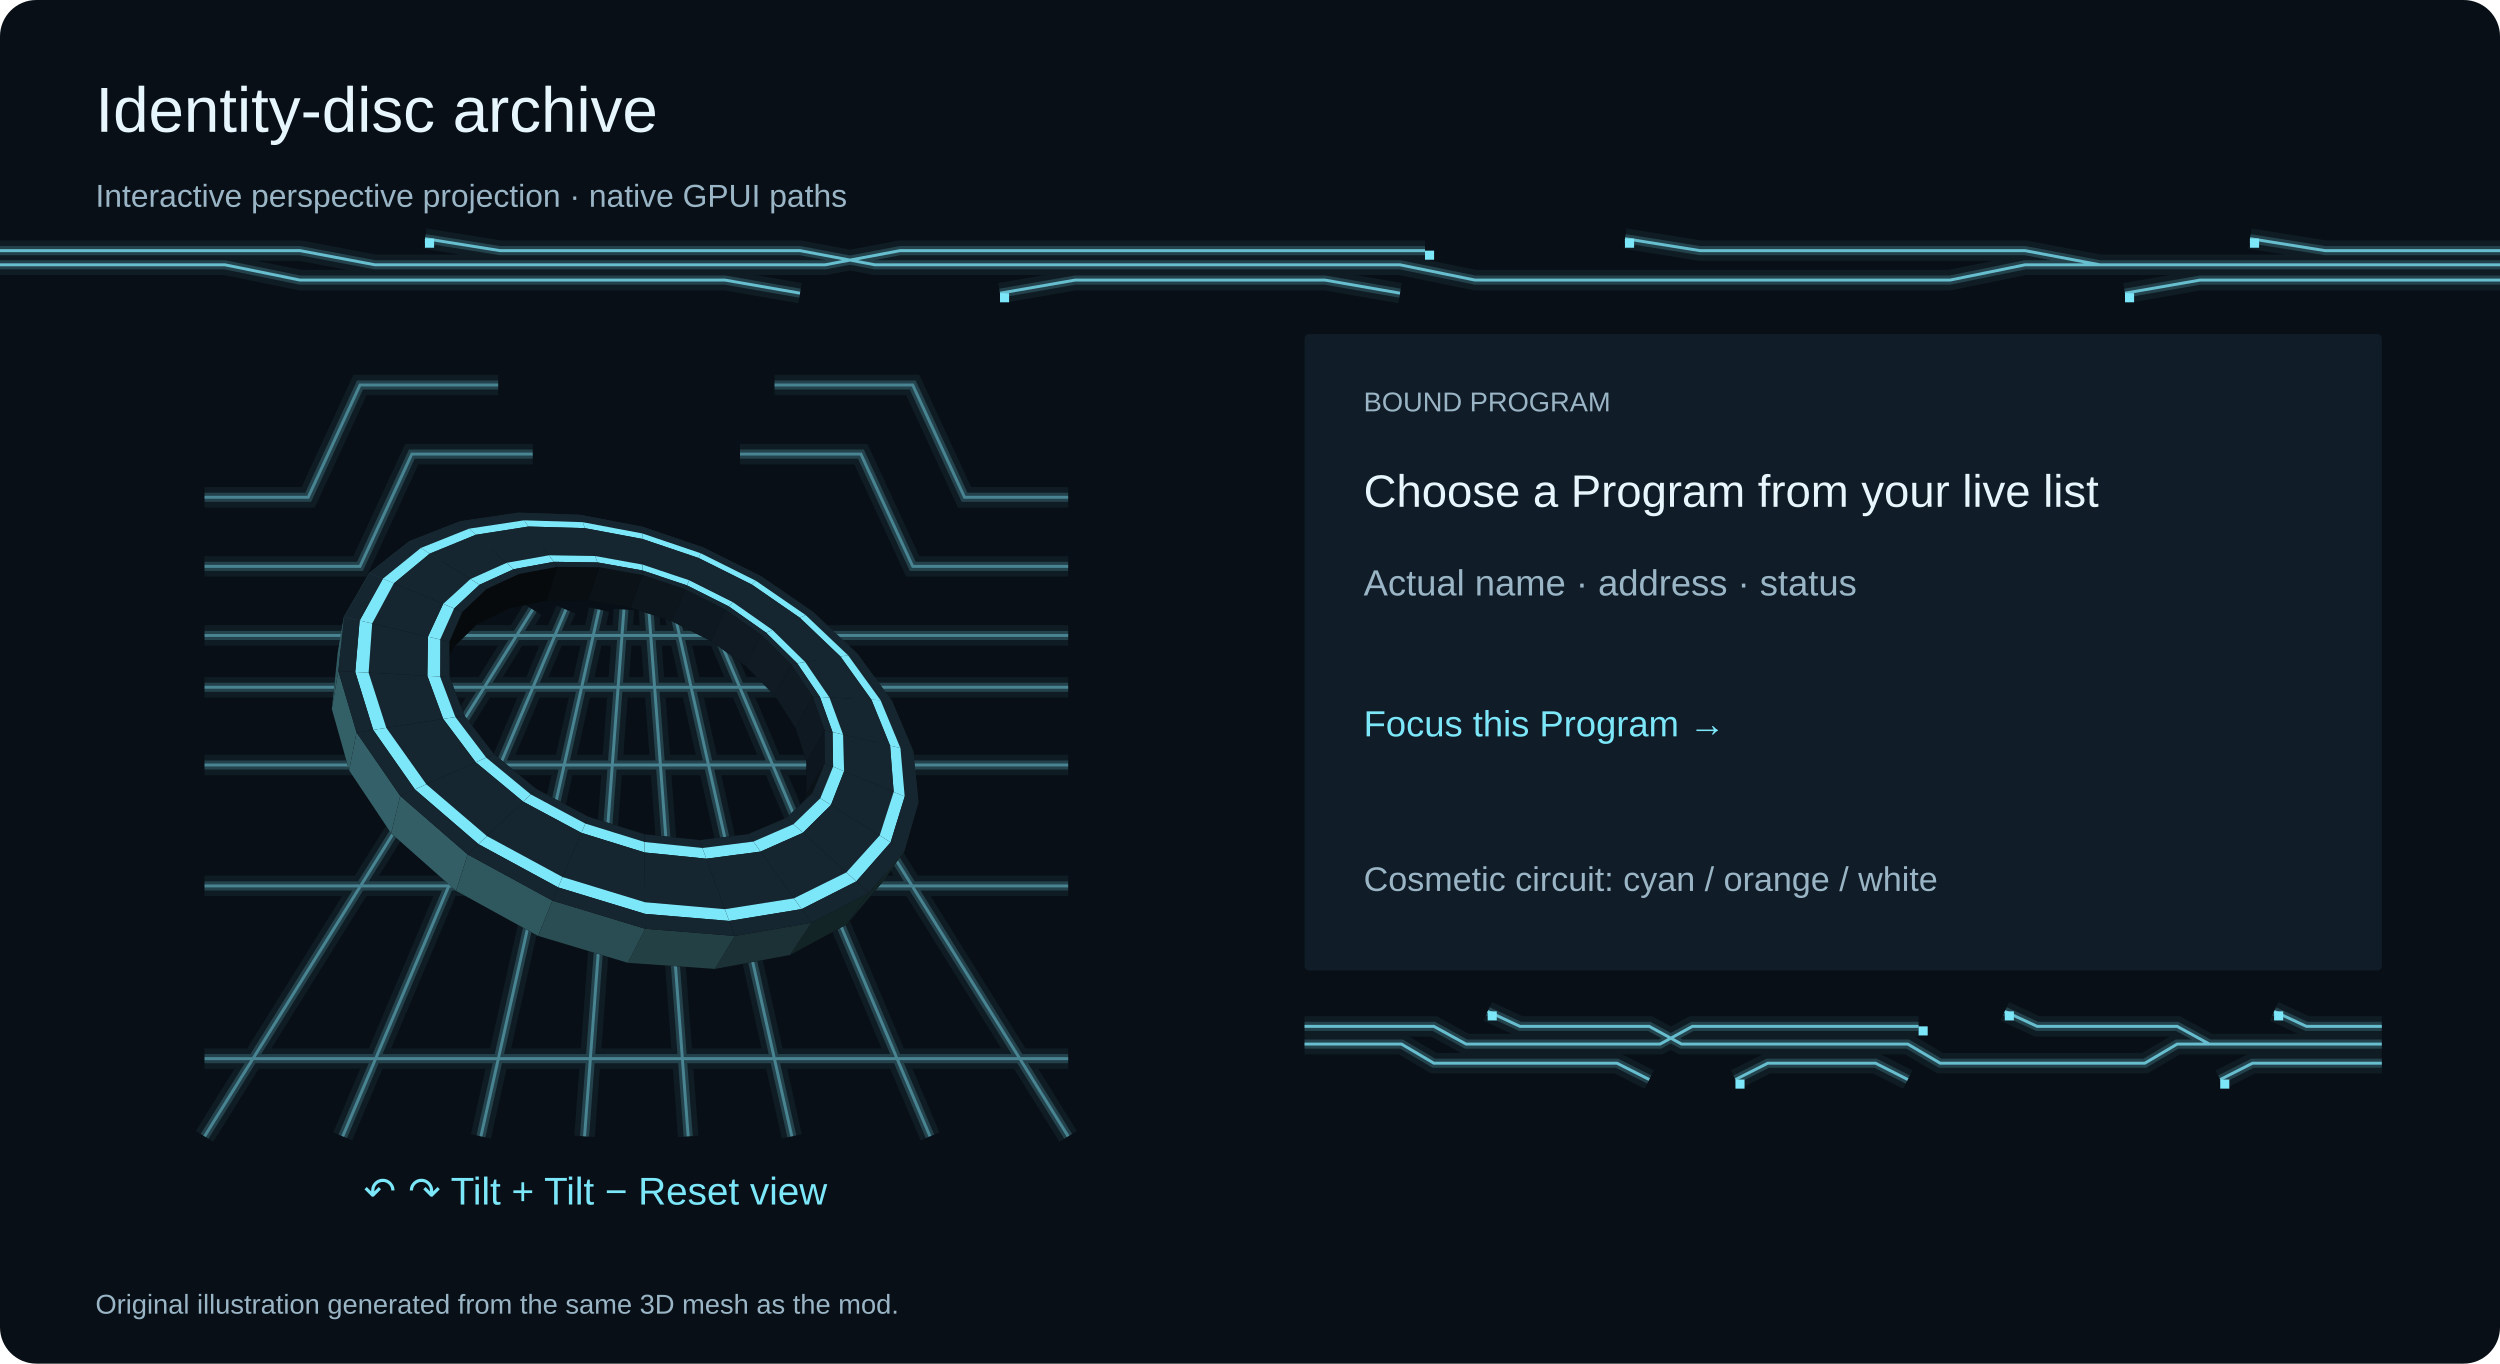
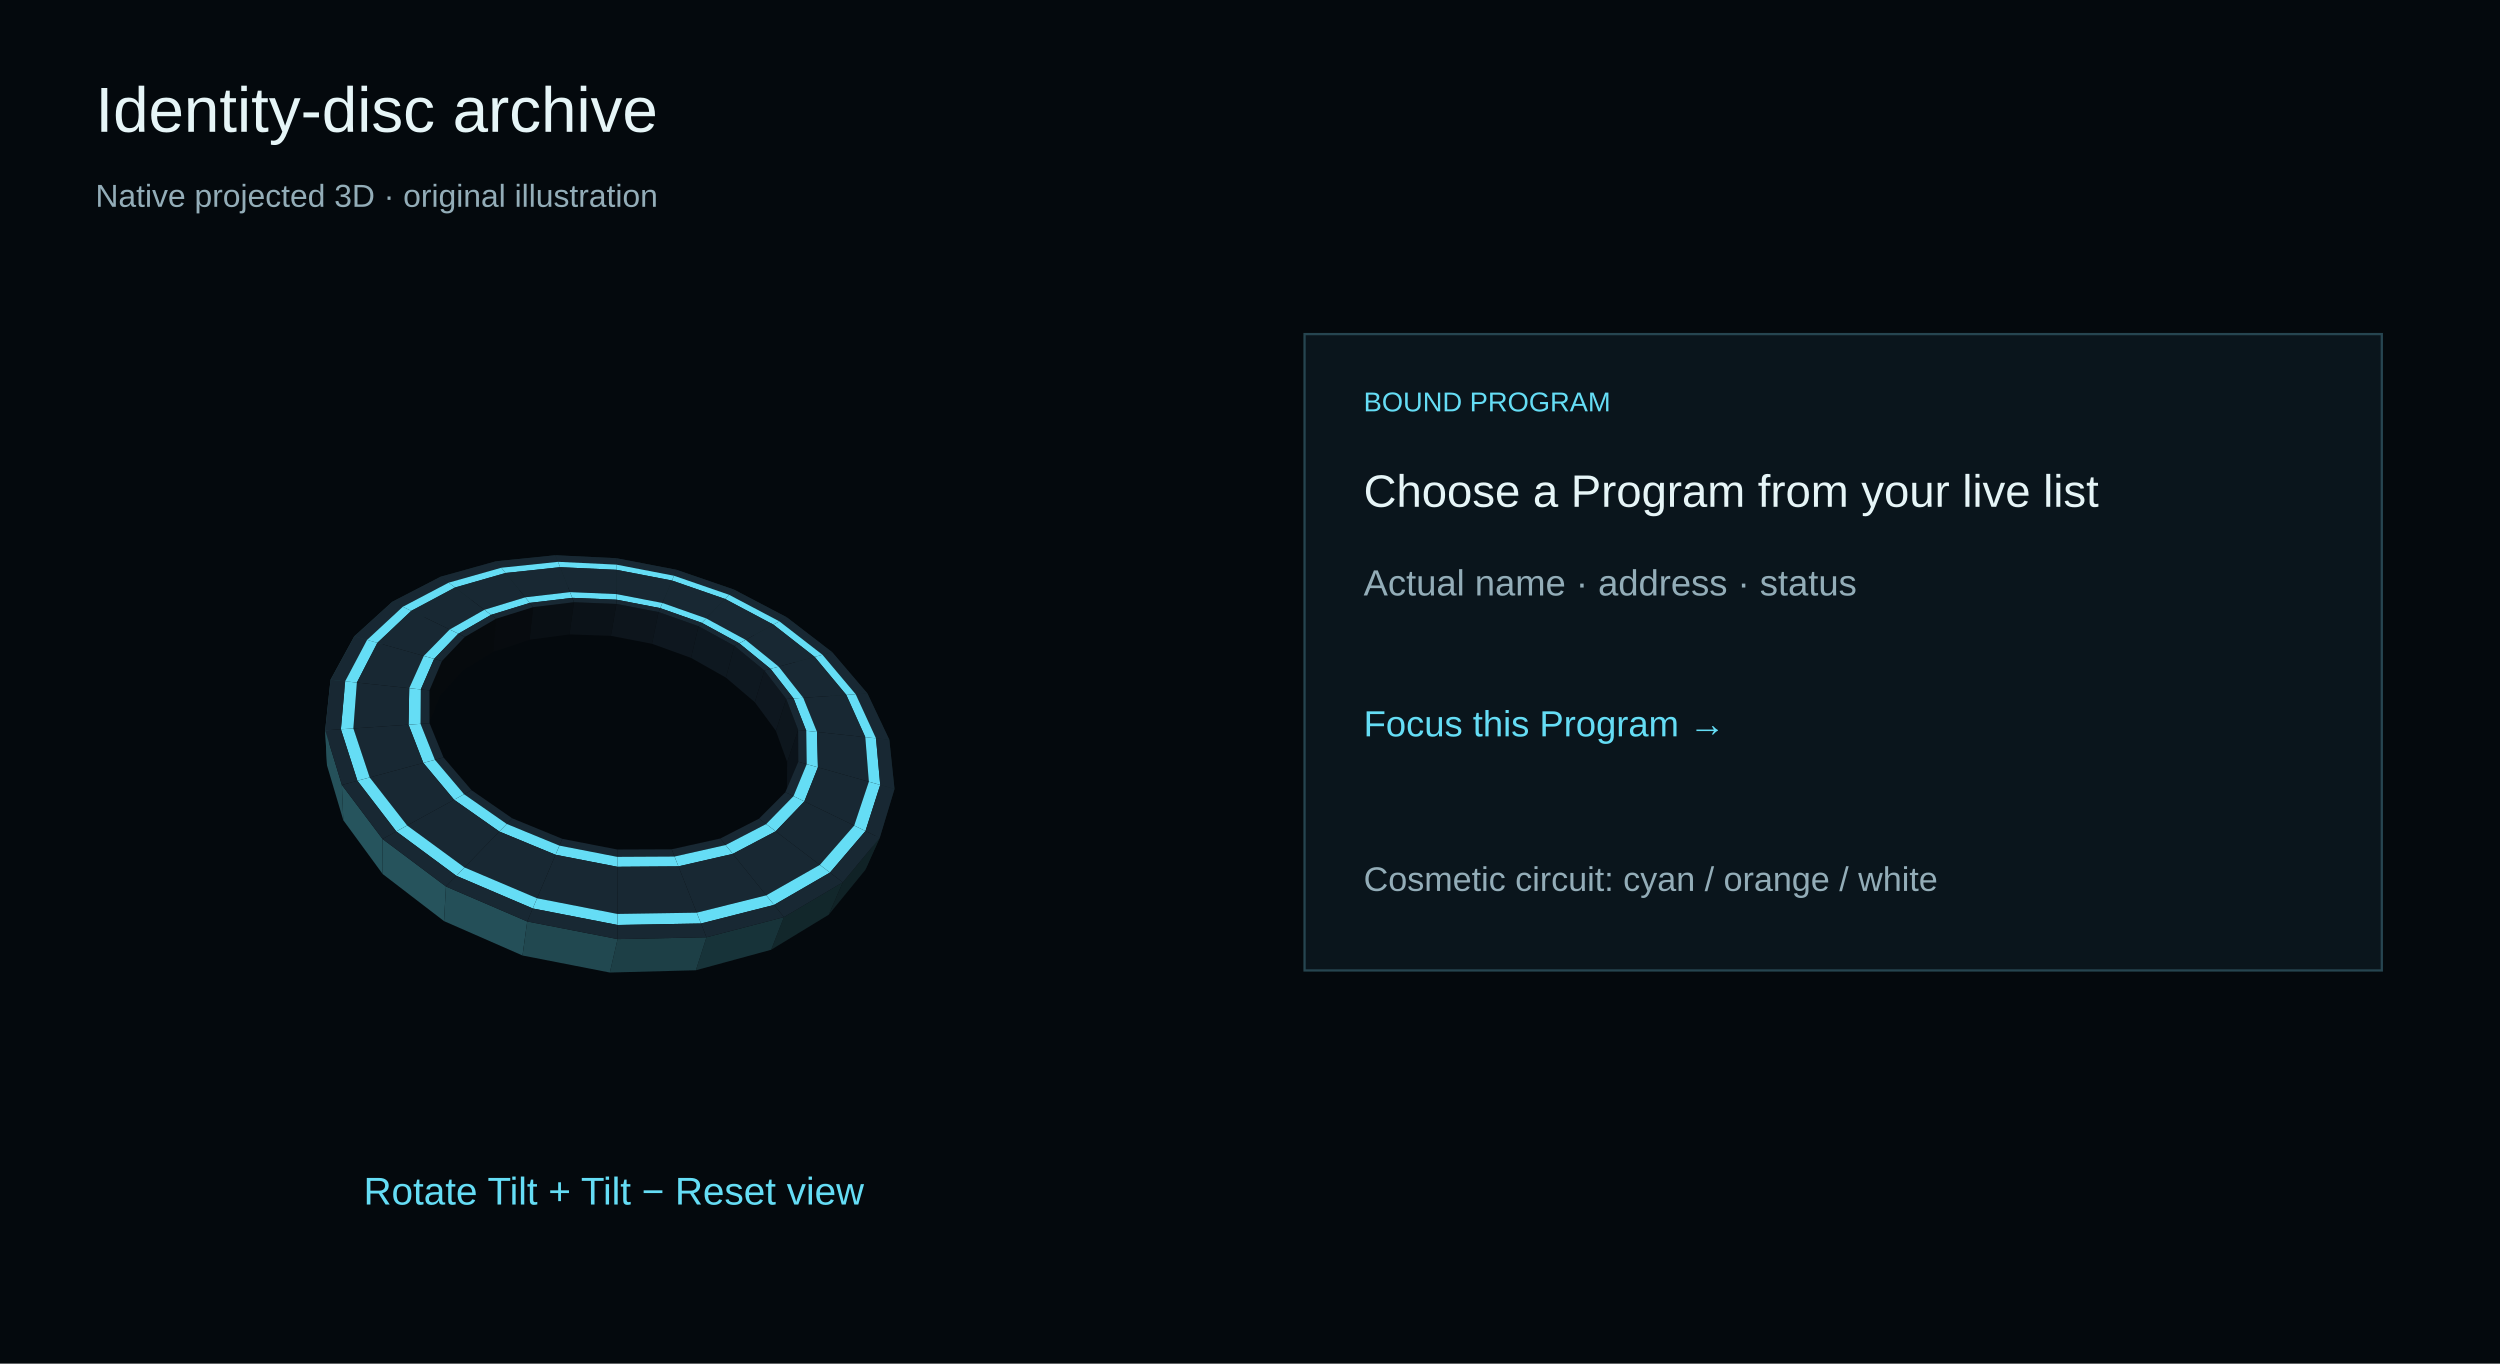
<svg xmlns="http://www.w3.org/2000/svg" width="1100" height="600">
-   <rect width="1100" height="600" rx="16" fill="#080f16" />
-   <text x="42" y="58" fill="#e7f6fc" font-family="Arial,sans-serif" font-size="28">Identity-disc archive</text>
-   <text x="42" y="91" fill="#9ab5c5" font-family="Arial,sans-serif" font-size="14">Interactive perspective projection · native GPUI paths</text>
-   <path d="M0 110.28L132 110.28L165 116.52L363 116.52L396 110.28L627 110.28M0 116.52L99 116.52L132 123.24L319 123.24L352 129M187 105L220 110.28L352 110.28L385 116.52L616 116.52L649 123.24L858 123.24L891 116.52L1100 116.52M440 129L473 123.24L583 123.24L616 129M715 105L748 110.28L891 110.28L924 116.52M935 129L968 123.24L1100 123.24M990 105L1023 110.28L1100 110.28" fill="none" stroke="#7de7fa" stroke-width="9" opacity="0.06" />
-   <path d="M0 110.28L132 110.28L165 116.52L363 116.52L396 110.28L627 110.28M0 116.52L99 116.52L132 123.24L319 123.24L352 129M187 105L220 110.28L352 110.28L385 116.52L616 116.52L649 123.24L858 123.24L891 116.52L1100 116.52M440 129L473 123.24L583 123.24L616 129M715 105L748 110.28L891 110.28L924 116.52M935 129L968 123.24L1100 123.24M990 105L1023 110.28L1100 110.28" fill="none" stroke="#7de7fa" stroke-width="4" opacity="0.19" />
-   <path d="M0 110.28L132 110.28L165 116.52L363 116.52L396 110.28L627 110.28M0 116.52L99 116.52L132 123.24L319 123.24L352 129M187 105L220 110.28L352 110.28L385 116.52L616 116.52L649 123.24L858 123.24L891 116.52L1100 116.52M440 129L473 123.24L583 123.24L616 129M715 105L748 110.28L891 110.28L924 116.52M935 129L968 123.24L1100 123.24M990 105L1023 110.28L1100 110.28" fill="none" stroke="#7de7fa" stroke-width="1.3" opacity="0.75" />
-   <rect x="627" y="110.28" width="4" height="4" fill="#7de7fa" />
-   <rect x="187" y="105" width="4" height="4" fill="#7de7fa" />
-   <rect x="715" y="105" width="4" height="4" fill="#7de7fa" />
-   <rect x="440" y="129" width="4" height="4" fill="#7de7fa" />
-   <rect x="990" y="105" width="4" height="4" fill="#7de7fa" />
-   <rect x="935" y="129" width="4" height="4" fill="#7de7fa" />
-   <path d="M234.4 268.2L90 500M248.992 268.2L150.8 500M263.584 268.2L211.6 500M274.528 268.2L257.2 500M285.472 268.2L302.8 500M296.416 268.2L348.4 500M311.008 268.2L409.2 500M325.6 268.2L470 500M90 279.6L470 279.6M90 302.4L470 302.4M90 336.6L470 336.6M90 389.8L470 389.8M90 465.8L470 465.8M90 249.2L158.4 249.2L181.2 199.8L234.4 199.8M325.6 199.8L378.8 199.8L401.6 249.2L470 249.2M90 218.8L135.6 218.8L158.4 169.4L219.2 169.4M340.8 169.4L401.6 169.4L424.4 218.8L470 218.8" fill="none" stroke="#7de7fa" stroke-width="9" opacity="0.06" />
-   <path d="M234.4 268.2L90 500M248.992 268.2L150.8 500M263.584 268.2L211.6 500M274.528 268.2L257.2 500M285.472 268.2L302.8 500M296.416 268.2L348.4 500M311.008 268.2L409.2 500M325.6 268.2L470 500M90 279.6L470 279.6M90 302.4L470 302.4M90 336.6L470 336.6M90 389.8L470 389.8M90 465.8L470 465.8M90 249.2L158.4 249.2L181.2 199.8L234.4 199.8M325.6 199.8L378.8 199.8L401.6 249.2L470 249.2M90 218.8L135.6 218.8L158.4 169.4L219.2 169.4M340.8 169.4L401.6 169.4L424.4 218.8L470 218.8" fill="none" stroke="#7de7fa" stroke-width="4" opacity="0.19" />
-   <path d="M234.4 268.2L90 500M248.992 268.2L150.8 500M263.584 268.2L211.6 500M274.528 268.2L257.2 500M285.472 268.2L302.8 500M296.416 268.2L348.4 500M311.008 268.2L409.2 500M325.6 268.2L470 500M90 279.6L470 279.6M90 302.4L470 302.4M90 336.6L470 336.6M90 389.8L470 389.8M90 465.8L470 465.8M90 249.2L158.4 249.2L181.2 199.8L234.4 199.8M325.6 199.8L378.8 199.8L401.6 249.2L470 249.2M90 218.8L135.6 218.8L158.4 169.4L219.2 169.4M340.8 169.4L401.6 169.4L424.4 218.8L470 218.8" fill="none" stroke="#7de7fa" stroke-width="1.3" opacity="0.4" />
-   <path d="M574 451.6L630.88 451.6L645.1 459.4L730.42 459.4L744.64 451.6L844.18 451.6M574 459.4L616.66 459.4L630.88 467.8L711.46 467.8L725.68 475M654.58 445L668.8 451.6L725.68 451.6L739.9 459.4L839.44 459.4L853.66 467.8L943.72 467.8L957.94 459.4L1048 459.4M763.6 475L777.82 467.8L825.22 467.8L839.44 475M882.1 445L896.32 451.6L957.94 451.6L972.16 459.4M976.9 475L991.12 467.8L1048 467.8M1000.6 445L1014.82 451.6L1048 451.6" fill="none" stroke="#7de7fa" stroke-width="9" opacity="0.06" />
-   <path d="M574 451.6L630.88 451.6L645.1 459.4L730.42 459.4L744.64 451.6L844.18 451.6M574 459.4L616.66 459.4L630.88 467.8L711.46 467.8L725.68 475M654.58 445L668.8 451.6L725.68 451.6L739.9 459.4L839.44 459.4L853.66 467.8L943.72 467.8L957.94 459.4L1048 459.4M763.6 475L777.82 467.8L825.22 467.8L839.44 475M882.1 445L896.32 451.6L957.94 451.6L972.16 459.4M976.9 475L991.12 467.8L1048 467.8M1000.6 445L1014.82 451.6L1048 451.6" fill="none" stroke="#7de7fa" stroke-width="4" opacity="0.19" />
-   <path d="M574 451.6L630.88 451.6L645.1 459.4L730.42 459.4L744.64 451.6L844.18 451.6M574 459.4L616.66 459.4L630.88 467.8L711.46 467.8L725.68 475M654.58 445L668.8 451.6L725.68 451.6L739.9 459.4L839.44 459.4L853.66 467.8L943.72 467.8L957.94 459.4L1048 459.4M763.6 475L777.82 467.8L825.22 467.8L839.44 475M882.1 445L896.32 451.6L957.94 451.6L972.16 459.4M976.9 475L991.12 467.8L1048 467.8M1000.6 445L1014.82 451.6L1048 451.6" fill="none" stroke="#7de7fa" stroke-width="1.3" opacity="0.75" />
-   <rect x="844.18" y="451.6" width="4" height="4" fill="#7de7fa" />
-   <rect x="654.58" y="445" width="4" height="4" fill="#7de7fa" />
-   <rect x="882.1" y="445" width="4" height="4" fill="#7de7fa" />
-   <rect x="763.6" y="475" width="4" height="4" fill="#7de7fa" />
-   <rect x="1000.6" y="445" width="4" height="4" fill="#7de7fa" />
-   <rect x="976.9" y="475" width="4" height="4" fill="#7de7fa" />
-   <g transform="translate(90,120)">
-     <polygon points="187.478,125.712 213.73,134.542 219.388,120.848 192.579,111.745" fill="#132427" />
-     <polygon points="213.73,134.542 238.473,146.96 244.722,133.459 219.388,120.848" fill="#132427" />
-     <polygon points="160.612,120.837 187.478,125.712 192.579,111.745 165.188,106.518" fill="#132427" />
-     <polygon points="238.473,146.96 260.814,162.596 267.684,149.211 244.722,133.459" fill="#132427" />
-     <polygon points="192.579,111.745 219.388,120.848 218.289,123.423 192.601,114.716" fill="#162630" />
-     <polygon points="219.388,120.848 244.722,133.459 242.552,135.52 218.289,123.423" fill="#162630" />
-     <polygon points="187.329,147.282 205.704,153.381 213.73,134.542 187.478,125.712" fill="#060a0d" />
-     <polygon points="205.704,153.381 222.957,162.137 238.473,146.96 213.73,134.542" fill="#060a0d" />
-     <polygon points="192.601,114.716 218.289,123.423 217.397,125.516 192.618,117.129" fill="#7de7fa" />
-     <polygon points="218.289,123.423 242.552,135.52 240.79,137.193 217.397,125.516" fill="#7de7fa" />
-     <polygon points="165.188,106.518 192.579,111.745 192.601,114.716 166.38,109.762" fill="#162630" />
-     <polygon points="168.649,144.144 187.329,147.282 187.478,125.712 160.612,120.837" fill="#060a0d" />
-     <polygon points="244.722,133.459 267.684,149.211 264.495,150.633 242.552,135.52" fill="#162630" />
-     <polygon points="222.957,162.137 238.295,173.188 260.814,162.596 238.473,146.96" fill="#060a0d" />
-     <polygon points="134.108,120.3 160.612,120.837 165.188,106.518 138.193,105.563" fill="#132427" />
-     <polygon points="166.38,109.762 192.601,114.716 192.618,117.129 167.346,112.392" fill="#7de7fa" />
-     <polygon points="242.552,135.52 264.495,150.633 261.909,151.787 240.79,137.193" fill="#7de7fa" />
-     <polygon points="260.814,162.596 279.781,181.03 287.296,167.689 267.684,149.211" fill="#132427" />
-     <polygon points="192.618,117.129 217.397,125.516 213.221,135.305 192.701,128.407" fill="#162630" />
-     <polygon points="217.397,125.516 240.79,137.193 232.555,145.013 213.221,135.305" fill="#162630" />
-     <polygon points="150.529,144.22 168.649,144.144 160.612,120.837 134.108,120.3" fill="#060a0d" />
-     <polygon points="238.295,173.188 250.924,186.096 279.781,181.03 260.814,162.596" fill="#060a0d" />
-     <polygon points="138.193,105.563 165.188,106.518 166.38,109.762 140.601,108.936" fill="#162630" />
-     <polygon points="267.684,149.211 287.296,167.689 283.157,168.339 264.495,150.633" fill="#162630" />
-     <polygon points="167.346,112.392 192.618,117.129 192.701,128.407 171.848,124.646" fill="#162630" />
-     <polygon points="240.79,137.193 261.909,151.787 249.866,157.159 232.555,145.013" fill="#162630" />
-     <polygon points="140.601,108.936 166.38,109.762 167.346,112.392 142.549,111.666" fill="#7de7fa" />
-     <polygon points="264.495,150.633 283.157,168.339 279.808,168.865 261.909,151.787" fill="#7de7fa" />
-     <polygon points="192.734,132.986 211.523,139.285 205.704,153.381 187.329,147.282" fill="#0d151d" />
-     <polygon points="211.523,139.285 229.212,148.187 222.957,162.137 205.704,153.381" fill="#0e1820" />
-     <polygon points="192.701,128.407 213.221,135.305 212.256,137.567 192.72,131.01" fill="#7de7fa" />
-     <polygon points="213.221,135.305 232.555,145.013 230.654,146.817 212.256,137.567" fill="#7de7fa" />
-     <polygon points="109.114,124.491 134.108,120.3 138.193,105.563 112.747,109.286" fill="#142629" />
-     <polygon points="173.669,129.602 192.734,132.986 187.329,147.282 168.649,144.144" fill="#0b1218" />
-     <polygon points="229.212,148.187 244.996,159.331 238.295,173.188 222.957,162.137" fill="#101a23" />
-     <polygon points="192.72,131.01 212.256,137.567 211.523,139.285 192.734,132.986" fill="#162630" />
-     <polygon points="212.256,137.567 230.654,146.817 229.212,148.187 211.523,139.285" fill="#162630" />
-     <polygon points="279.781,181.03 294.279,201.72 302.443,188.363 287.296,167.689" fill="#132427" />
-     <polygon points="171.848,124.646 192.701,128.407 192.72,131.01 172.883,127.464" fill="#7de7fa" />
-     <polygon points="142.549,111.666 167.346,112.392 171.848,124.646 151.575,124.312" fill="#162630" />
-     <polygon points="232.555,145.013 249.866,157.159 247.097,158.394 230.654,146.817" fill="#7de7fa" />
-     <polygon points="261.909,151.787 279.808,168.865 264.3,171.301 249.866,157.159" fill="#162630" />
-     <polygon points="133.918,147.689 150.529,144.22 134.108,120.3 109.114,124.491" fill="#060a0d" />
-     <polygon points="250.924,186.096 260.046,200.317 294.279,201.72 279.781,181.03" fill="#060a0d" />
-     <polygon points="172.883,127.464 192.72,131.01 192.734,132.986 173.669,129.602" fill="#162630" />
-     <polygon points="230.654,146.817 247.097,158.394 244.996,159.331 229.212,148.187" fill="#162630" />
-     <polygon points="112.747,109.286 138.193,105.563 140.601,108.936 116.401,112.615" fill="#162630" />
-     <polygon points="155.204,129.395 173.669,129.602 168.649,144.144 150.529,144.22" fill="#080e12" />
-     <polygon points="287.296,167.689 302.443,188.363 297.459,188.095 283.157,168.339" fill="#162630" />
-     <polygon points="244.996,159.331 258.069,172.279 250.924,186.096 238.295,173.188" fill="#101b24" />
-     <polygon points="116.401,112.615 140.601,108.936 142.549,111.666 119.349,115.3" fill="#7de7fa" />
-     <polygon points="151.575,124.312 171.848,124.646 172.883,127.464 153.64,127.205" fill="#7de7fa" />
-     <polygon points="283.157,168.339 297.459,188.095 293.438,187.878 279.808,168.865" fill="#7de7fa" />
-     <polygon points="249.866,157.159 264.3,171.301 260.754,171.857 247.097,158.394" fill="#7de7fa" />
-     <polygon points="153.64,127.205 172.883,127.464 173.669,129.602 155.204,129.395" fill="#162630" />
-     <polygon points="247.097,158.394 260.754,171.857 258.069,172.279 244.996,159.331" fill="#162630" />
-     <polygon points="119.349,115.3 142.549,111.666 151.575,124.312 132.898,127.643" fill="#162630" />
-     <polygon points="279.808,168.865 293.438,187.878 274.967,186.885 264.3,171.301" fill="#162630" />
-     <polygon points="138.297,132.561 155.204,129.395 150.529,144.22 133.918,147.689" fill="#060a0d" />
-     <polygon points="258.069,172.279 267.612,186.489 260.046,200.317 250.924,186.096" fill="#101a23" />
-     <polygon points="87.022,133.749 109.114,124.491 112.747,109.286 90.264,118.064" fill="#1d363a" />
-     <polygon points="119.846,154.624 133.918,147.689 109.114,124.491 87.022,133.749" fill="#060a0d" />
-     <polygon points="260.046,200.317 264.879,215.164 303.071,223.912 294.279,201.72" fill="#060a0d" />
-     <polygon points="294.279,201.72 303.071,223.912 311.847,210.487 302.443,188.363" fill="#132427" />
-     <polygon points="132.898,127.643 151.575,124.312 153.64,127.205 135.974,130.446" fill="#7de7fa" />
-     <polygon points="264.3,171.301 274.967,186.885 270.776,186.66 260.754,171.857" fill="#7de7fa" />
-     <polygon points="135.974,130.446 153.64,127.205 155.204,129.395 138.297,132.561" fill="#162630" />
-     <polygon points="260.754,171.857 270.776,186.66 267.612,186.489 258.069,172.279" fill="#162630" />
-     <polygon points="90.264,118.064 112.747,109.286 116.401,112.615 95.149,121.124" fill="#162630" />
-     <polygon points="302.443,188.363 311.847,210.487 306.189,209.153 297.459,188.095" fill="#162630" />
-     <polygon points="95.149,121.124 116.401,112.615 119.349,115.3 99.076,123.584" fill="#7de7fa" />
-     <polygon points="297.459,188.095 306.189,209.153 301.643,208.08 293.438,187.878" fill="#7de7fa" />
-     <polygon points="123.999,139.197 138.297,132.561 133.918,147.689 119.846,154.624" fill="#060a0d" />
-     <polygon points="99.076,123.584 119.349,115.3 132.898,127.643 116.954,134.784" fill="#162630" />
-     <polygon points="267.612,186.489 272.812,201.281 264.879,215.164 260.046,200.317" fill="#0f1921" />
-     <polygon points="293.438,187.878 301.643,208.08 280.957,203.202 274.967,186.885" fill="#162630" />
-     <polygon points="116.954,134.784 132.898,127.643 135.974,130.446 120.973,137.301" fill="#7de7fa" />
-     <polygon points="274.967,186.885 280.957,203.202 276.31,202.106 270.776,186.66" fill="#7de7fa" />
-     <polygon points="120.973,137.301 135.974,130.446 138.297,132.561 123.999,139.197" fill="#162630" />
-     <polygon points="270.776,186.66 276.31,202.106 272.812,201.281 267.612,186.489" fill="#162630" />
-     <polygon points="109.412,164.925 119.846,154.624 87.022,133.749 69.513,148.262" fill="#060a0d" />
-     <polygon points="264.879,215.164 264.72,229.785 304.828,246.535 303.071,223.912" fill="#060a0d" />
-     <polygon points="69.513,148.262 87.022,133.749 90.264,118.064 72.458,132.129" fill="#25444a" />
-     <polygon points="303.071,223.912 304.828,246.535 314.124,232.998 311.847,210.487" fill="#132427" />
-     <polygon points="113.431,149.231 123.999,139.197 119.846,154.624 109.412,164.925" fill="#060a0d" />
-     <polygon points="272.812,201.281 272.93,215.804 264.72,229.785 264.879,215.164" fill="#0d161e" />
-     <polygon points="72.458,132.129 90.264,118.064 95.149,121.124 78.48,134.643" fill="#162630" />
-     <polygon points="78.48,134.643 95.149,121.124 99.076,123.584 83.299,136.654" fill="#7de7fa" />
-     <polygon points="311.847,210.487 314.124,232.998 308.063,230.468 306.189,209.153" fill="#162630" />
-     <polygon points="306.189,209.153 308.063,230.468 303.215,228.445 301.643,208.08" fill="#7de7fa" />
-     <polygon points="83.299,136.654 99.076,123.584 116.954,134.784 104.992,145.708" fill="#162630" />
-     <polygon points="301.643,208.08 303.215,228.445 281.407,219.342 280.957,203.202" fill="#162630" />
-     <polygon points="104.992,145.708 116.954,134.784 120.973,137.301 109.814,147.721" fill="#7de7fa" />
-     <polygon points="109.814,147.721 120.973,137.301 123.999,139.197 113.431,149.231" fill="#162630" />
-     <polygon points="280.957,203.202 281.407,219.342 276.563,217.32 276.31,202.106" fill="#7de7fa" />
-     <polygon points="276.31,202.106 276.563,217.32 272.93,215.804 272.812,201.281" fill="#162630" />
-     <polygon points="103.704,178.244 109.412,164.925 69.513,148.262 58.513,167.892" fill="#060a0d" />
-     <polygon points="264.72,229.785 259.058,243.156 298.293,268.108 304.828,246.535" fill="#060a0d" />
-     <polygon points="107.711,162.346 113.431,149.231 109.412,164.925 103.704,178.244" fill="#060a0d" />
-     <polygon points="272.93,215.804 267.411,229.036 259.058,243.156 264.72,229.785" fill="#0b1319" />
-     <polygon points="58.513,167.892 69.513,148.262 72.458,132.129 61.312,151.403" fill="#2b5057" />
-     <polygon points="304.828,246.535 298.293,268.108 307.929,254.418 314.124,232.998" fill="#132427" />
-     <polygon points="103.686,161.396 109.814,147.721 113.431,149.231 107.711,162.346" fill="#162630" />
-     <polygon points="98.298,160.126 104.992,145.708 109.814,147.721 103.686,161.396" fill="#7de7fa" />
-     <polygon points="276.563,217.32 270.923,231.236 267.411,229.036 272.93,215.804" fill="#162630" />
-     <polygon points="281.407,219.342 275.623,234.181 270.923,231.236 276.563,217.32" fill="#7de7fa" />
-     <polygon points="73.762,154.339 83.299,136.654 104.992,145.708 98.298,160.126" fill="#162630" />
-     <polygon points="303.215,228.445 297.048,247.602 275.623,234.181 281.407,219.342" fill="#162630" />
-     <polygon points="68.244,153.038 78.48,134.643 83.299,136.654 73.762,154.339" fill="#7de7fa" />
-     <polygon points="61.312,151.403 72.458,132.129 78.48,134.643 68.244,153.038" fill="#162630" />
-     <polygon points="308.063,230.468 301.87,250.622 297.048,247.602 303.215,228.445" fill="#7de7fa" />
-     <polygon points="314.124,232.998 307.929,254.418 301.87,250.622 308.063,230.468" fill="#162630" />
-     <polygon points="103.663,193.905 103.704,178.244 58.513,167.892 56,191.951" fill="#060a0d" />
-     <polygon points="107.811,177.895 107.711,162.346 103.704,178.244 103.663,193.905" fill="#060a0d" />
-     <polygon points="267.411,229.036 256.046,239.829 247.726,254.13 259.058,243.156" fill="#090f14" />
-     <polygon points="259.058,243.156 247.726,254.13 282.577,286.724 298.293,268.108" fill="#060a0d" />
-     <polygon points="103.641,177.671 103.686,161.396 107.711,162.346 107.811,177.895" fill="#162630" />
-     <polygon points="270.923,231.236 259.131,242.639 256.046,239.829 267.411,229.036" fill="#162630" />
-     <polygon points="98.037,177.369 98.298,160.126 103.686,161.396 103.641,177.671" fill="#7de7fa" />
-     <polygon points="275.623,234.181 263.277,246.415 259.131,242.639 270.923,231.236" fill="#7de7fa" />
-     <polygon points="72.197,175.98 73.762,154.339 98.298,160.126 98.037,177.369" fill="#162630" />
-     <polygon points="56,191.951 58.513,167.892 61.312,151.403 58.88,175.263" fill="#305a61" />
-     <polygon points="297.048,247.602 282.408,263.843 263.277,246.415 275.623,234.181" fill="#162630" />
-     <polygon points="298.293,268.108 282.577,286.724 292.276,272.833 307.929,254.418" fill="#132427" />
-     <polygon points="114.345,194.848 107.811,177.895 103.663,193.905 109.882,210.858" fill="#060a0d" />
-     <polygon points="256.046,239.829 239.162,247.02 231.078,261.546 247.726,254.13" fill="#060a0e" />
-     <polygon points="66.312,175.663 68.244,153.038 73.762,154.339 72.197,175.98" fill="#7de7fa" />
-     <polygon points="301.87,250.622 286.768,267.815 282.408,263.843 297.048,247.602" fill="#7de7fa" />
-     <polygon points="58.88,175.263 61.312,151.403 68.244,153.038 66.312,175.663" fill="#162630" />
-     <polygon points="109.882,210.858 103.663,193.905 56,191.951 63.619,218.98" fill="#060a0d" />
-     <polygon points="247.726,254.13 231.078,261.546 257.603,300.182 282.577,286.724" fill="#060a0d" />
-     <polygon points="307.929,254.418 292.276,272.833 286.768,267.815 301.87,250.622" fill="#162630" />
-     <polygon points="110.367,195.473 103.641,177.671 107.811,177.895 114.345,194.848" fill="#162630" />
-     <polygon points="259.131,242.639 241.493,250.286 239.162,247.02 256.046,239.829" fill="#162630" />
-     <polygon points="105.003,196.315 98.037,177.369 103.641,177.671 110.367,195.473" fill="#7de7fa" />
-     <polygon points="263.277,246.415 244.637,254.692 241.493,250.286 259.131,242.639" fill="#7de7fa" />
-     <polygon points="127.337,211.814 114.345,194.848 109.882,210.858 122.381,227.708" fill="#060a0d" />
-     <polygon points="239.162,247.02 217.763,249.626 210.122,264.418 231.078,261.546" fill="#060a0d" />
-     <polygon points="79.973,200.245 72.197,175.98 98.037,177.369 105.003,196.315" fill="#162630" />
-     <polygon points="282.408,263.843 259.316,275.257 244.637,254.692 263.277,246.415" fill="#162630" />
-     <polygon points="122.381,227.708 109.882,210.858 63.619,218.98 82.1,246.654" fill="#060a0d" />
-     <polygon points="231.078,261.546 210.122,264.418 224.576,306.333 257.603,300.182" fill="#060a0d" />
-     <polygon points="123.928,213.335 110.367,195.473 114.345,194.848 127.337,211.814" fill="#162630" />
-     <polygon points="63.619,218.98 56,191.951 58.88,175.263 66.885,202.301" fill="#335f67" />
-     <polygon points="241.493,250.286 219.043,253.111 217.763,249.626 239.162,247.02" fill="#162630" />
-     <polygon points="146.025,227.178 127.337,211.814 122.381,227.708 140.431,242.857" fill="#060a0d" />
-     <polygon points="217.763,249.626 193.567,247.063 186.54,262.154 210.122,264.418" fill="#060a0d" />
-     <polygon points="282.577,286.724 257.603,300.182 266.999,286.021 292.276,272.833" fill="#132427" />
-     <polygon points="119.317,215.391 105.003,196.315 110.367,195.473 123.928,213.335" fill="#7de7fa" />
-     <polygon points="74.205,201.151 66.312,175.663 72.197,175.98 79.973,200.245" fill="#7de7fa" />
-     <polygon points="244.637,254.692 220.775,257.825 219.043,253.111 241.493,250.286" fill="#7de7fa" />
-     <polygon points="286.768,267.815 262.701,280 259.316,275.257 282.408,263.843" fill="#7de7fa" />
-     <polygon points="66.885,202.301 58.88,175.263 66.312,175.663 74.205,201.151" fill="#162630" />
-     <polygon points="168.836,239.35 146.025,227.178 140.431,242.857 162.522,254.748" fill="#060a0d" />
-     <polygon points="193.567,247.063 168.836,239.35 162.522,254.748 186.54,262.154" fill="#060a0d" />
-     <polygon points="292.276,272.833 266.999,286.021 262.701,280 286.768,267.815" fill="#162630" />
-     <polygon points="143.544,229.534 123.928,213.335 127.337,211.814 146.025,227.178" fill="#162630" />
-     <polygon points="219.043,253.111 193.592,250.469 193.567,247.063 217.763,249.626" fill="#162630" />
-     <polygon points="140.431,242.857 122.381,227.708 82.1,246.654 110.664,271.973" fill="#060a0d" />
-     <polygon points="210.122,264.418 186.54,262.154 186.255,303.649 224.576,306.333" fill="#060a0d" />
-     <polygon points="97.598,225.079 79.973,200.245 105.003,196.315 119.317,215.391" fill="#162630" />
-     <polygon points="140.181,232.727 119.317,215.391 123.928,213.335 143.544,229.534" fill="#7de7fa" />
-     <polygon points="259.316,275.257 228.938,280.044 220.775,257.825 244.637,254.692" fill="#162630" />
-     <polygon points="220.775,257.825 193.626,255.086 193.592,250.469 219.043,253.111" fill="#7de7fa" />
-     <polygon points="167.55,242.365 143.544,229.534 146.025,227.178 168.836,239.35" fill="#162630" />
-     <polygon points="193.592,250.469 167.55,242.365 168.836,239.35 193.567,247.063" fill="#162630" />
-     <polygon points="162.522,254.748 140.431,242.857 110.664,271.973 146.737,291.8" fill="#060a0d" />
-     <polygon points="186.54,262.154 162.522,254.748 146.737,291.8 186.255,303.649" fill="#060a0d" />
-     <polygon points="165.805,246.455 140.181,232.727 143.544,229.534 167.55,242.365" fill="#7de7fa" />
-     <polygon points="193.626,255.086 165.805,246.455 167.55,242.365 193.592,250.469" fill="#7de7fa" />
-     <polygon points="82.1,246.654 63.619,218.98 66.885,202.301 86.102,230.207" fill="#346169" />
-     <polygon points="257.603,300.182 224.576,306.333 233.262,291.812 266.999,286.021" fill="#1b3135" />
-     <polygon points="92.544,227.334 74.205,201.151 79.973,200.245 97.598,225.079" fill="#7de7fa" />
-     <polygon points="262.701,280 230.839,285.217 228.938,280.044 259.316,275.257" fill="#7de7fa" />
-     <polygon points="124.239,247.865 97.598,225.079 119.317,215.391 140.181,232.727" fill="#162630" />
-     <polygon points="228.938,280.044 193.786,276.981 193.626,255.086 220.775,257.825" fill="#162630" />
-     <polygon points="86.102,230.207 66.885,202.301 74.205,201.151 92.544,227.334" fill="#162630" />
-     <polygon points="266.999,286.021 233.262,291.812 230.839,285.217 262.701,280" fill="#162630" />
-     <polygon points="157.514,265.89 124.239,247.865 140.181,232.727 165.805,246.455" fill="#162630" />
-     <polygon points="193.786,276.981 157.514,265.89 165.805,246.455 193.626,255.086" fill="#162630" />
-     <polygon points="110.664,271.973 82.1,246.654 86.102,230.207 115.732,255.943" fill="#335e66" />
-     <polygon points="120.505,251.411 92.544,227.334 97.598,225.079 124.239,247.865" fill="#7de7fa" />
-     <polygon points="224.576,306.333 186.255,303.649 193.871,288.668 233.262,291.812" fill="#234045" />
-     <polygon points="230.839,285.217 193.823,282.111 193.786,276.981 228.938,280.044" fill="#7de7fa" />
-     <polygon points="115.732,255.943 86.102,230.207 92.544,227.334 120.505,251.411" fill="#162630" />
-     <polygon points="233.262,291.812 193.871,288.668 193.823,282.111 230.839,285.217" fill="#162630" />
-     <polygon points="155.568,270.454 120.505,251.411 124.239,247.865 157.514,265.89" fill="#7de7fa" />
-     <polygon points="193.823,282.111 155.568,270.454 157.514,265.89 193.786,276.981" fill="#7de7fa" />
-     <polygon points="146.737,291.8 110.664,271.973 115.732,255.943 153.077,276.293" fill="#2f575e" />
-     <polygon points="186.255,303.649 146.737,291.8 153.077,276.293 193.871,288.668" fill="#2a4d53" />
-     <polygon points="153.077,276.293 115.732,255.943 120.505,251.411 155.568,270.454" fill="#162630" />
-     <polygon points="193.871,288.668 153.077,276.293 155.568,270.454 193.823,282.111" fill="#162630" />
+   <rect x="0" y="0" width="1100" height="600" fill="#04090d" stroke="none" />
+   <text x="42" y="58" fill="#e6f5f7" font-family="Arial,sans-serif" font-size="28">Identity-disc archive</text>
+   <text x="42" y="91" fill="#93adb8" font-family="Arial,sans-serif" font-size="14">Native projected 3D · original illustration</text>
+   <g transform="translate(90,140)">
+     <polygon points="178.872,119.332 204.775,124.324 207.661,110.719 181.154,105.616" fill="#102226" />
+     <polygon points="152.685,118.199 178.872,119.332 181.154,105.616 154.377,104.304" fill="#102226" />
+     <polygon points="204.775,124.324 229.482,133.004 232.983,119.442 207.661,110.719" fill="#102226" />
+     <polygon points="181.154,105.616 207.661,110.719 206.557,113.32 181.164,108.43" fill="#182833" />
+     <polygon points="178.806,139.771 196.904,143.265 204.775,124.324 178.872,119.332" fill="#060a0d" />
+     <polygon points="154.377,104.304 181.154,105.616 181.164,108.43 155.523,107.204" fill="#182833" />
+     <polygon points="160.566,139.137 178.806,139.771 178.872,119.332 152.685,118.199" fill="#060a0d" />
+     <polygon points="127.165,121.092 152.685,118.199 154.377,104.304 128.282,106.957" fill="#102226" />
+     <polygon points="207.661,110.719 232.983,119.442 230.79,121.701 206.557,113.32" fill="#182833" />
+     <polygon points="196.904,143.265 214.043,149.461 229.482,133.004 204.775,124.324" fill="#060a0d" />
+     <polygon points="229.482,133.004 252.04,145.18 256.164,131.598 232.983,119.442" fill="#102226" />
+     <polygon points="181.164,108.43 206.557,113.32 205.66,115.432 181.172,110.716" fill="#65ddf5" />
+     <polygon points="155.523,107.204 181.164,108.43 181.172,110.716 156.454,109.557" fill="#65ddf5" />
+     <polygon points="206.557,113.32 230.79,121.701 229.011,123.535 205.66,115.432" fill="#65ddf5" />
+     <polygon points="143.028,141.455 160.566,139.137 152.685,118.199 127.165,121.092" fill="#060a0d" />
+     <polygon points="214.043,149.461 229.401,158.138 252.04,145.18 229.482,133.004" fill="#060a0d" />
+     <polygon points="128.282,106.957 154.377,104.304 155.523,107.204 130.584,109.803" fill="#182833" />
+     <polygon points="232.983,119.442 256.164,131.598 252.916,133.379 230.79,121.701" fill="#182833" />
+     <polygon points="181.172,110.716 205.66,115.432 201.47,125.302 181.209,121.396" fill="#182833" />
+     <polygon points="130.584,109.803 155.523,107.204 156.454,109.557 132.449,112.109" fill="#65ddf5" />
+     <polygon points="230.79,121.701 252.916,133.379 250.286,134.822 229.011,123.535" fill="#65ddf5" />
+     <polygon points="156.454,109.557 181.172,110.716 181.209,121.396 160.792,120.53" fill="#182833" />
+     <polygon points="205.66,115.432 229.011,123.535 220.716,132.083 201.47,125.302" fill="#182833" />
+     <polygon points="103.383,128.161 127.165,121.092 128.282,106.957 103.946,113.737" fill="#102226" />
+     <polygon points="252.04,145.18 271.388,160.598 276.133,146.944 256.164,131.598" fill="#102226" />
+     <polygon points="127.082,146.746 143.028,141.455 127.165,121.092 103.383,128.161" fill="#060a0d" />
+     <polygon points="181.224,125.734 199.769,129.309 196.904,143.265 178.806,139.771" fill="#0d151c" />
+     <polygon points="229.401,158.138 242.14,168.984 271.388,160.598 252.04,145.18" fill="#060a0d" />
+     <polygon points="132.449,112.109 156.454,109.557 160.792,120.53 141.109,122.816" fill="#182833" />
+     <polygon points="181.209,121.396 201.47,125.302 200.503,127.58 181.217,123.862" fill="#65ddf5" />
+     <polygon points="162.55,124.975 181.224,125.734 178.806,139.771 160.566,139.137" fill="#0b1218" />
+     <polygon points="229.011,123.535 250.286,134.822 238.075,141.519 220.716,132.083" fill="#182833" />
+     <polygon points="199.769,129.309 217.357,135.544 214.043,149.461 196.904,143.265" fill="#0e171f" />
+     <polygon points="103.946,113.737 128.282,106.957 130.584,109.803 107.409,116.369" fill="#182833" />
+     <polygon points="160.792,120.53 181.209,121.396 181.217,123.862 161.791,123.057" fill="#65ddf5" />
+     <polygon points="201.47,125.302 220.716,132.083 218.806,134.051 200.503,127.58" fill="#65ddf5" />
+     <polygon points="256.164,131.598 276.133,146.944 271.886,148.095 252.916,133.379" fill="#182833" />
+     <polygon points="181.217,123.862 200.503,127.58 199.769,129.309 181.224,125.734" fill="#182833" />
+     <polygon points="107.409,116.369 130.584,109.803 132.449,112.109 110.207,118.497" fill="#65ddf5" />
+     <polygon points="161.791,123.057 181.217,123.862 181.224,125.734 162.55,124.975" fill="#182833" />
+     <polygon points="252.916,133.379 271.886,148.095 268.455,149.024 250.286,134.822" fill="#65ddf5" />
+     <polygon points="200.503,127.58 218.806,134.051 217.357,135.544 199.769,129.309" fill="#182833" />
+     <polygon points="144.6,127.132 162.55,124.975 160.566,139.137 143.028,141.455" fill="#090f14" />
+     <polygon points="217.357,135.544 233.156,144.218 229.401,158.138 214.043,149.461" fill="#0e1820" />
+     <polygon points="141.109,122.816 160.792,120.53 161.791,123.057 143.095,125.272" fill="#65ddf5" />
+     <polygon points="220.716,132.083 238.075,141.519 235.276,143.055 218.806,134.051" fill="#65ddf5" />
+     <polygon points="143.095,125.272 161.791,123.057 162.55,124.975 144.6,127.132" fill="#182833" />
+     <polygon points="110.207,118.497 132.449,112.109 141.109,122.816 123.114,128.31" fill="#182833" />
+     <polygon points="218.806,134.051 235.276,143.055 233.156,144.218 217.357,135.544" fill="#182833" />
+     <polygon points="82.594,139.492 103.383,128.161 103.946,113.737 82.643,124.753" fill="#132b2f" />
+     <polygon points="250.286,134.822 268.455,149.024 252.635,153.31 238.075,141.519" fill="#182833" />
+     <polygon points="271.388,160.598 286.315,178.871 291.648,165.108 276.133,146.944" fill="#102226" />
+     <polygon points="113.678,154.926 127.082,146.746 103.383,128.161 82.594,139.492" fill="#060a0d" />
+     <polygon points="242.14,168.984 251.404,181.567 286.315,178.871 271.388,160.598" fill="#060a0d" />
+     <polygon points="128.278,132.236 144.6,127.132 143.028,141.455 127.082,146.746" fill="#070b0f" />
+     <polygon points="233.156,144.218 246.31,155.024 242.14,168.984 229.401,158.138" fill="#0e1820" />
+     <polygon points="123.114,128.31 141.109,122.816 143.095,125.272 126.055,130.546" fill="#65ddf5" />
+     <polygon points="238.075,141.519 252.635,153.31 249.033,154.286 235.276,143.055" fill="#65ddf5" />
+     <polygon points="82.643,124.753 103.946,113.737 107.409,116.369 87.236,126.979" fill="#182833" />
+     <polygon points="126.055,130.546 143.095,125.272 144.6,127.132 128.278,132.236" fill="#182833" />
+     <polygon points="276.133,146.944 291.648,165.108 286.505,165.458 271.886,148.095" fill="#182833" />
+     <polygon points="235.276,143.055 249.033,154.286 246.31,155.024 233.156,144.218" fill="#182833" />
+     <polygon points="87.236,126.979 107.409,116.369 110.207,118.497 90.934,128.772" fill="#65ddf5" />
+     <polygon points="271.886,148.095 286.505,165.458 282.364,165.74 268.455,149.024" fill="#65ddf5" />
+     <polygon points="90.934,128.772 110.207,118.497 123.114,128.31 107.851,136.971" fill="#182833" />
+     <polygon points="114.553,140.22 128.278,132.236 127.082,146.746 113.678,154.926" fill="#060a0d" />
+     <polygon points="268.455,149.024 282.364,165.74 263.435,167.029 252.635,153.31" fill="#182833" />
+     <polygon points="246.31,155.024 255.941,167.539 251.404,181.567 242.14,168.984" fill="#0e171f" />
+     <polygon points="103.81,165.762 113.678,154.926 82.594,139.492 66.282,155.019" fill="#060a0d" />
+     <polygon points="107.851,136.971 123.114,128.31 126.055,130.546 111.672,138.824" fill="#65ddf5" />
+     <polygon points="252.635,153.31 263.435,167.029 259.162,167.319 249.033,154.286" fill="#65ddf5" />
+     <polygon points="251.404,181.567 256.355,195.298 295.45,199.38 286.315,178.871" fill="#060a0d" />
+     <polygon points="111.672,138.824 126.055,130.546 128.278,132.236 114.553,140.22" fill="#182833" />
+     <polygon points="66.282,155.019 82.594,139.492 82.643,124.753 65.892,139.973" fill="#19373d" />
+     <polygon points="249.033,154.286 259.162,167.319 255.941,167.539 246.31,155.024" fill="#182833" />
+     <polygon points="286.315,178.871 295.45,199.38 301.298,185.49 291.648,165.108" fill="#102226" />
+     <polygon points="65.892,139.973 82.643,124.753 87.236,126.979 71.516,141.563" fill="#182833" />
+     <polygon points="71.516,141.563 87.236,126.979 90.934,128.772 76.026,142.838" fill="#65ddf5" />
+     <polygon points="104.443,150.869 114.553,140.22 113.678,154.926 103.81,165.762" fill="#060a0d" />
+     <polygon points="291.648,165.108 301.298,185.49 295.439,184.861 286.505,165.458" fill="#182833" />
+     <polygon points="255.941,167.539 261.178,181.182 256.355,195.298 251.404,181.567" fill="#0d161d" />
+     <polygon points="286.505,165.458 295.439,184.861 290.742,184.356 282.364,165.74" fill="#65ddf5" />
+     <polygon points="76.026,142.838 90.934,128.772 107.851,136.971 96.447,148.609" fill="#182833" />
+     <polygon points="282.364,165.74 290.742,184.356 269.492,182.075 263.435,167.029" fill="#182833" />
+     <polygon points="96.447,148.609 107.851,136.971 111.672,138.824 101.013,149.899" fill="#65ddf5" />
+     <polygon points="101.013,149.899 111.672,138.824 114.553,140.22 104.443,150.869" fill="#182833" />
+     <polygon points="263.435,167.029 269.492,182.075 264.745,181.565 259.162,167.319" fill="#65ddf5" />
+     <polygon points="259.162,167.319 264.745,181.565 261.178,181.182 255.941,167.539" fill="#182833" />
+     <polygon points="98.458,178.813 103.81,165.762 66.282,155.019 56.133,174.394" fill="#060a0d" />
+     <polygon points="256.355,195.298 256.249,209.398 297.349,221.164 295.45,199.38" fill="#060a0d" />
+     <polygon points="56.133,174.394 66.282,155.019 65.892,139.973 55.431,159.089" fill="#1e4249" />
+     <polygon points="98.962,163.763 104.443,150.869 103.81,165.762 98.458,178.813" fill="#060a0d" />
+     <polygon points="261.178,181.182 261.24,195.182 256.249,209.398 256.355,195.298" fill="#0b131a" />
+     <polygon points="295.45,199.38 297.349,221.164 303.569,207.145 301.298,185.49" fill="#102226" />
+     <polygon points="55.431,159.089 65.892,139.973 71.516,141.563 61.879,159.781" fill="#182833" />
+     <polygon points="61.879,159.781 71.516,141.563 76.026,142.838 67.026,160.334" fill="#65ddf5" />
+     <polygon points="67.026,160.334 76.026,142.838 96.447,148.609 90.06,162.807" fill="#182833" />
+     <polygon points="90.06,162.807 96.447,148.609 101.013,149.899 95.15,163.354" fill="#65ddf5" />
+     <polygon points="95.15,163.354 101.013,149.899 104.443,150.869 98.962,163.763" fill="#182833" />
+     <polygon points="264.745,181.565 264.942,196.228 261.24,195.182 261.178,181.182" fill="#182833" />
+     <polygon points="269.492,182.075 269.888,197.626 264.942,196.228 264.745,181.565" fill="#65ddf5" />
+     <polygon points="290.742,184.356 292.284,203.956 269.888,197.626 269.492,182.075" fill="#182833" />
+     <polygon points="295.439,184.861 297.292,205.371 292.284,203.956 290.742,184.356" fill="#65ddf5" />
+     <polygon points="301.298,185.49 303.569,207.145 297.292,205.371 295.439,184.861" fill="#182833" />
+     <polygon points="98.474,193.378 98.458,178.813 56.133,174.394 53.891,196.821" fill="#060a0d" />
+     <polygon points="256.249,209.398 250.566,222.891 290.694,242.815 297.349,221.164" fill="#060a0d" />
+     <polygon points="98.997,178.222 98.962,163.763 98.458,178.813 98.474,193.378" fill="#060a0d" />
+     <polygon points="261.24,195.182 255.566,208.569 250.566,222.891 256.249,209.398" fill="#091015" />
+     <polygon points="95.046,178.491 95.15,163.354 98.962,163.763 98.997,178.222" fill="#182833" />
+     <polygon points="89.748,178.852 90.06,162.807 95.15,163.354 95.046,178.491" fill="#65ddf5" />
+     <polygon points="264.942,196.228 259.132,210.298 255.566,208.569 261.24,195.182" fill="#182833" />
+     <polygon points="53.891,196.821 56.133,174.394 55.431,159.089 53.082,181.348" fill="#224b53" />
+     <polygon points="269.888,197.626 263.915,212.616 259.132,210.298 264.942,196.228" fill="#65ddf5" />
+     <polygon points="297.349,221.164 290.694,242.815 297.056,228.679 303.569,207.145" fill="#102226" />
+     <polygon points="65.483,180.504 67.026,160.334 90.06,162.807 89.748,178.852" fill="#182833" />
+     <polygon points="292.284,203.956 285.84,223.243 263.915,212.616 269.888,197.626" fill="#182833" />
+     <polygon points="59.994,180.877 61.879,159.781 67.026,160.334 65.483,180.504" fill="#65ddf5" />
+     <polygon points="53.082,181.348 55.431,159.089 61.879,159.781 59.994,180.877" fill="#182833" />
+     <polygon points="297.292,205.371 290.803,225.649 285.84,223.243 292.284,203.956" fill="#65ddf5" />
+     <polygon points="105.139,193.271 98.997,178.222 98.474,193.378 104.419,208.468" fill="#060a0d" />
+     <polygon points="303.569,207.145 297.056,228.679 290.803,225.649 297.292,205.371" fill="#182833" />
+     <polygon points="255.566,208.569 243.991,220.213 239.174,234.645 250.566,222.891" fill="#070c10" />
+     <polygon points="104.419,208.468 98.474,193.378 53.891,196.821 61.051,220.902" fill="#060a0d" />
+     <polygon points="250.566,222.891 239.174,234.645 274.644,262.46 290.694,242.815" fill="#060a0d" />
+     <polygon points="101.356,194.296 95.046,178.491 98.997,178.222 105.139,193.271" fill="#182833" />
+     <polygon points="259.132,210.298 247.104,222.58 243.991,220.213 255.566,208.569" fill="#182833" />
+     <polygon points="96.265,195.676 89.748,178.852 95.046,178.491 101.356,194.296" fill="#65ddf5" />
+     <polygon points="263.915,212.616 251.294,225.765 247.104,222.58 259.132,210.298" fill="#65ddf5" />
+     <polygon points="117.465,207.674 105.139,193.271 104.419,208.468 116.353,222.844" fill="#060a0d" />
+     <polygon points="243.991,220.213 226.938,228.935 222.509,243.485 239.174,234.645" fill="#060a0d" />
+     <polygon points="72.667,202.069 65.483,180.504 89.748,178.852 96.265,195.676" fill="#182833" />
+     <polygon points="285.84,223.243 270.732,240.544 251.294,225.765 263.915,212.616" fill="#182833" />
+     <polygon points="61.051,220.902 53.891,196.821 53.082,181.348 60.427,205.385" fill="#25515a" />
+     <polygon points="290.694,242.815 274.644,262.46 280.824,248.217 297.056,228.679" fill="#102226" />
+     <polygon points="116.353,222.844 104.419,208.468 61.051,220.902 78.381,244.579" fill="#060a0d" />
+     <polygon points="239.174,234.645 222.509,243.485 249.308,277.887 274.644,262.46" fill="#060a0d" />
+     <polygon points="67.264,203.533 59.994,180.877 65.483,180.504 72.667,202.069" fill="#65ddf5" />
+     <polygon points="290.803,225.649 275.186,243.93 270.732,240.544 285.84,223.243" fill="#65ddf5" />
+     <polygon points="114.201,209.464 101.356,194.296 105.139,193.271 117.465,207.674" fill="#182833" />
+     <polygon points="60.427,205.385 53.082,181.348 59.994,180.877 67.264,203.533" fill="#182833" />
+     <polygon points="247.104,222.58 229.268,231.815 226.938,228.935 243.991,220.213" fill="#182833" />
+     <polygon points="297.056,228.679 280.824,248.217 275.186,243.93 290.803,225.649" fill="#182833" />
+     <polygon points="109.794,211.882 96.265,195.676 101.356,194.296 114.201,209.464" fill="#65ddf5" />
+     <polygon points="135.353,220.051 117.465,207.674 116.353,222.844 133.668,235.136" fill="#060a0d" />
+     <polygon points="226.938,228.935 205.534,233.69 201.682,248.369 222.509,243.485" fill="#060a0d" />
+     <polygon points="251.294,225.765 232.414,235.706 229.268,231.815 247.104,222.58" fill="#65ddf5" />
+     <polygon points="157.411,229.089 135.353,220.051 133.668,235.136 155.022,244.049" fill="#060a0d" />
+     <polygon points="205.534,233.69 181.597,233.79 178.453,248.609 201.682,248.369" fill="#060a0d" />
+     <polygon points="89.153,223.203 72.667,202.069 96.265,195.676 109.794,211.882" fill="#182833" />
+     <polygon points="133.668,235.136 116.353,222.844 78.381,244.579 105.378,265.291" fill="#060a0d" />
+     <polygon points="132.953,222.525 114.201,209.464 117.465,207.674 135.353,220.051" fill="#182833" />
+     <polygon points="222.509,243.485 201.682,248.369 216.189,286.91 249.308,277.887" fill="#060a0d" />
+     <polygon points="270.732,240.544 247.161,253.939 232.414,235.706 251.294,225.765" fill="#182833" />
+     <polygon points="229.268,231.815 206.795,236.878 205.534,233.69 226.938,228.935" fill="#182833" />
+     <polygon points="181.597,233.79 157.411,229.089 155.022,244.049 178.453,248.609" fill="#060a0d" />
+     <polygon points="129.704,225.872 109.794,211.882 114.201,209.464 132.953,222.525" fill="#65ddf5" />
+     <polygon points="232.414,235.706 208.501,241.194 206.795,236.878 229.268,231.815" fill="#65ddf5" />
+     <polygon points="78.381,244.579 61.051,220.902 60.427,205.385 78.304,229.154" fill="#26545d" />
+     <polygon points="274.644,262.46 249.308,277.887 254.918,263.529 280.824,248.217" fill="#12272b" />
+     <polygon points="156.147,232.067 132.953,222.525 135.353,220.051 157.411,229.089" fill="#182833" />
+     <polygon points="84.376,225.823 67.264,203.533 72.667,202.069 89.153,223.203" fill="#65ddf5" />
+     <polygon points="206.795,236.878 181.608,237.018 181.597,233.79 205.534,233.69" fill="#182833" />
+     <polygon points="155.022,244.049 133.668,235.136 105.378,265.291 139.908,280.418" fill="#060a0d" />
+     <polygon points="275.186,243.93 250.576,258.161 247.161,253.939 270.732,240.544" fill="#65ddf5" />
+     <polygon points="201.682,248.369 178.453,248.609 178.326,287.918 216.189,286.91" fill="#060a0d" />
+     <polygon points="181.608,237.018 156.147,232.067 157.411,229.089 181.597,233.79" fill="#182833" />
+     <polygon points="78.304,229.154 60.427,205.385 67.264,203.533 84.376,225.823" fill="#182833" />
+     <polygon points="154.434,236.102 129.704,225.872 132.953,222.525 156.147,232.067" fill="#65ddf5" />
+     <polygon points="208.501,241.194 181.623,241.391 181.608,237.018 206.795,236.878" fill="#65ddf5" />
+     <polygon points="178.453,248.609 155.022,244.049 139.908,280.418 178.326,287.918" fill="#060a0d" />
+     <polygon points="280.824,248.217 254.918,263.529 250.576,258.161 275.186,243.93" fill="#182833" />
+     <polygon points="114.366,241.679 89.153,223.203 109.794,211.882 129.704,225.872" fill="#182833" />
+     <polygon points="181.623,241.391 154.434,236.102 156.147,232.067 181.608,237.018" fill="#65ddf5" />
+     <polygon points="247.161,253.939 216.561,261.578 208.501,241.194 232.414,235.706" fill="#182833" />
+     <polygon points="146.31,255.24 114.366,241.679 129.704,225.872 154.434,236.102" fill="#182833" />
+     <polygon points="105.378,265.291 78.381,244.579 78.304,229.154 106.224,250.069" fill="#26535c" />
+     <polygon points="216.561,261.578 181.695,262.134 181.623,241.391 208.501,241.194" fill="#182833" />
+     <polygon points="249.308,277.887 216.189,286.91 220.841,272.404 254.918,263.529" fill="#173339" />
+     <polygon points="110.789,245.365 84.376,225.823 89.153,223.203 114.366,241.679" fill="#65ddf5" />
+     <polygon points="250.576,258.161 218.441,266.335 216.561,261.578 247.161,253.939" fill="#65ddf5" />
+     <polygon points="181.695,262.134 146.31,255.24 154.434,236.102 181.623,241.391" fill="#182833" />
+     <polygon points="106.224,250.069 78.304,229.154 84.376,225.823 110.789,245.365" fill="#182833" />
+     <polygon points="254.918,263.529 220.841,272.404 218.441,266.335 250.576,258.161" fill="#182833" />
+     <polygon points="139.908,280.418 105.378,265.291 106.224,250.069 141.973,265.455" fill="#244f58" />
+     <polygon points="144.406,259.724 110.789,245.365 114.366,241.679 146.31,255.24" fill="#65ddf5" />
+     <polygon points="216.189,286.91 178.326,287.918 181.733,273.207 220.841,272.404" fill="#1d3f46" />
+     <polygon points="218.441,266.335 181.711,266.995 181.695,262.134 216.561,261.578" fill="#65ddf5" />
+     <polygon points="181.711,266.995 144.406,259.724 146.31,255.24 181.695,262.134" fill="#65ddf5" />
+     <polygon points="178.326,287.918 139.908,280.418 141.973,265.455 181.733,273.207" fill="#214850" />
+     <polygon points="141.973,265.455 106.224,250.069 110.789,245.365 144.406,259.724" fill="#182833" />
+     <polygon points="220.841,272.404 181.733,273.207 181.711,266.995 218.441,266.335" fill="#182833" />
+     <polygon points="181.733,273.207 141.973,265.455 144.406,259.724 181.711,266.995" fill="#182833" />
  </g>
-   <rect x="574" y="147" width="474" height="280" rx="2" fill="#101c27" />
-   <text x="600" y="181" fill="#9ab5c5" font-family="Arial,sans-serif" font-size="12">BOUND PROGRAM</text>
-   <text x="600" y="223" fill="#e7f6fc" font-family="Arial,sans-serif" font-size="20">Choose a Program from your live list</text>
-   <text x="600" y="262" fill="#9ab5c5" font-family="Arial,sans-serif" font-size="16">Actual name · address · status</text>
-   <text x="600" y="324" fill="#7de7fa" font-family="Arial,sans-serif" font-size="16">Focus this Program →</text>
-   <text x="600" y="392" fill="#9ab5c5" font-family="Arial,sans-serif" font-size="15">Cosmetic circuit: cyan / orange / white</text>
-   <text x="160" y="530" fill="#7de7fa" font-family="Arial,sans-serif" font-size="17">↶    ↷     Tilt +     Tilt −     Reset view</text>
-   <text x="42" y="578" fill="#9ab5c5" font-family="Arial,sans-serif" font-size="12">Original illustration generated from the same 3D mesh as the mod.</text>
+   <rect x="574" y="147" width="474" height="280" fill="#0a151c" stroke="#264550" />
+   <text x="600" y="181" fill="#65ddf5" font-family="Arial,sans-serif" font-size="12">BOUND PROGRAM</text>
+   <text x="600" y="223" fill="#e6f5f7" font-family="Arial,sans-serif" font-size="20">Choose a Program from your live list</text>
+   <text x="600" y="262" fill="#93adb8" font-family="Arial,sans-serif" font-size="16">Actual name · address · status</text>
+   <text x="600" y="324" fill="#65ddf5" font-family="Arial,sans-serif" font-size="16">Focus this Program →</text>
+   <text x="600" y="392" fill="#93adb8" font-family="Arial,sans-serif" font-size="15">Cosmetic circuit: cyan / orange / white</text>
+   <text x="160" y="530" fill="#65ddf5" font-family="Arial,sans-serif" font-size="17">Rotate     Tilt +     Tilt −     Reset view</text>
</svg>
